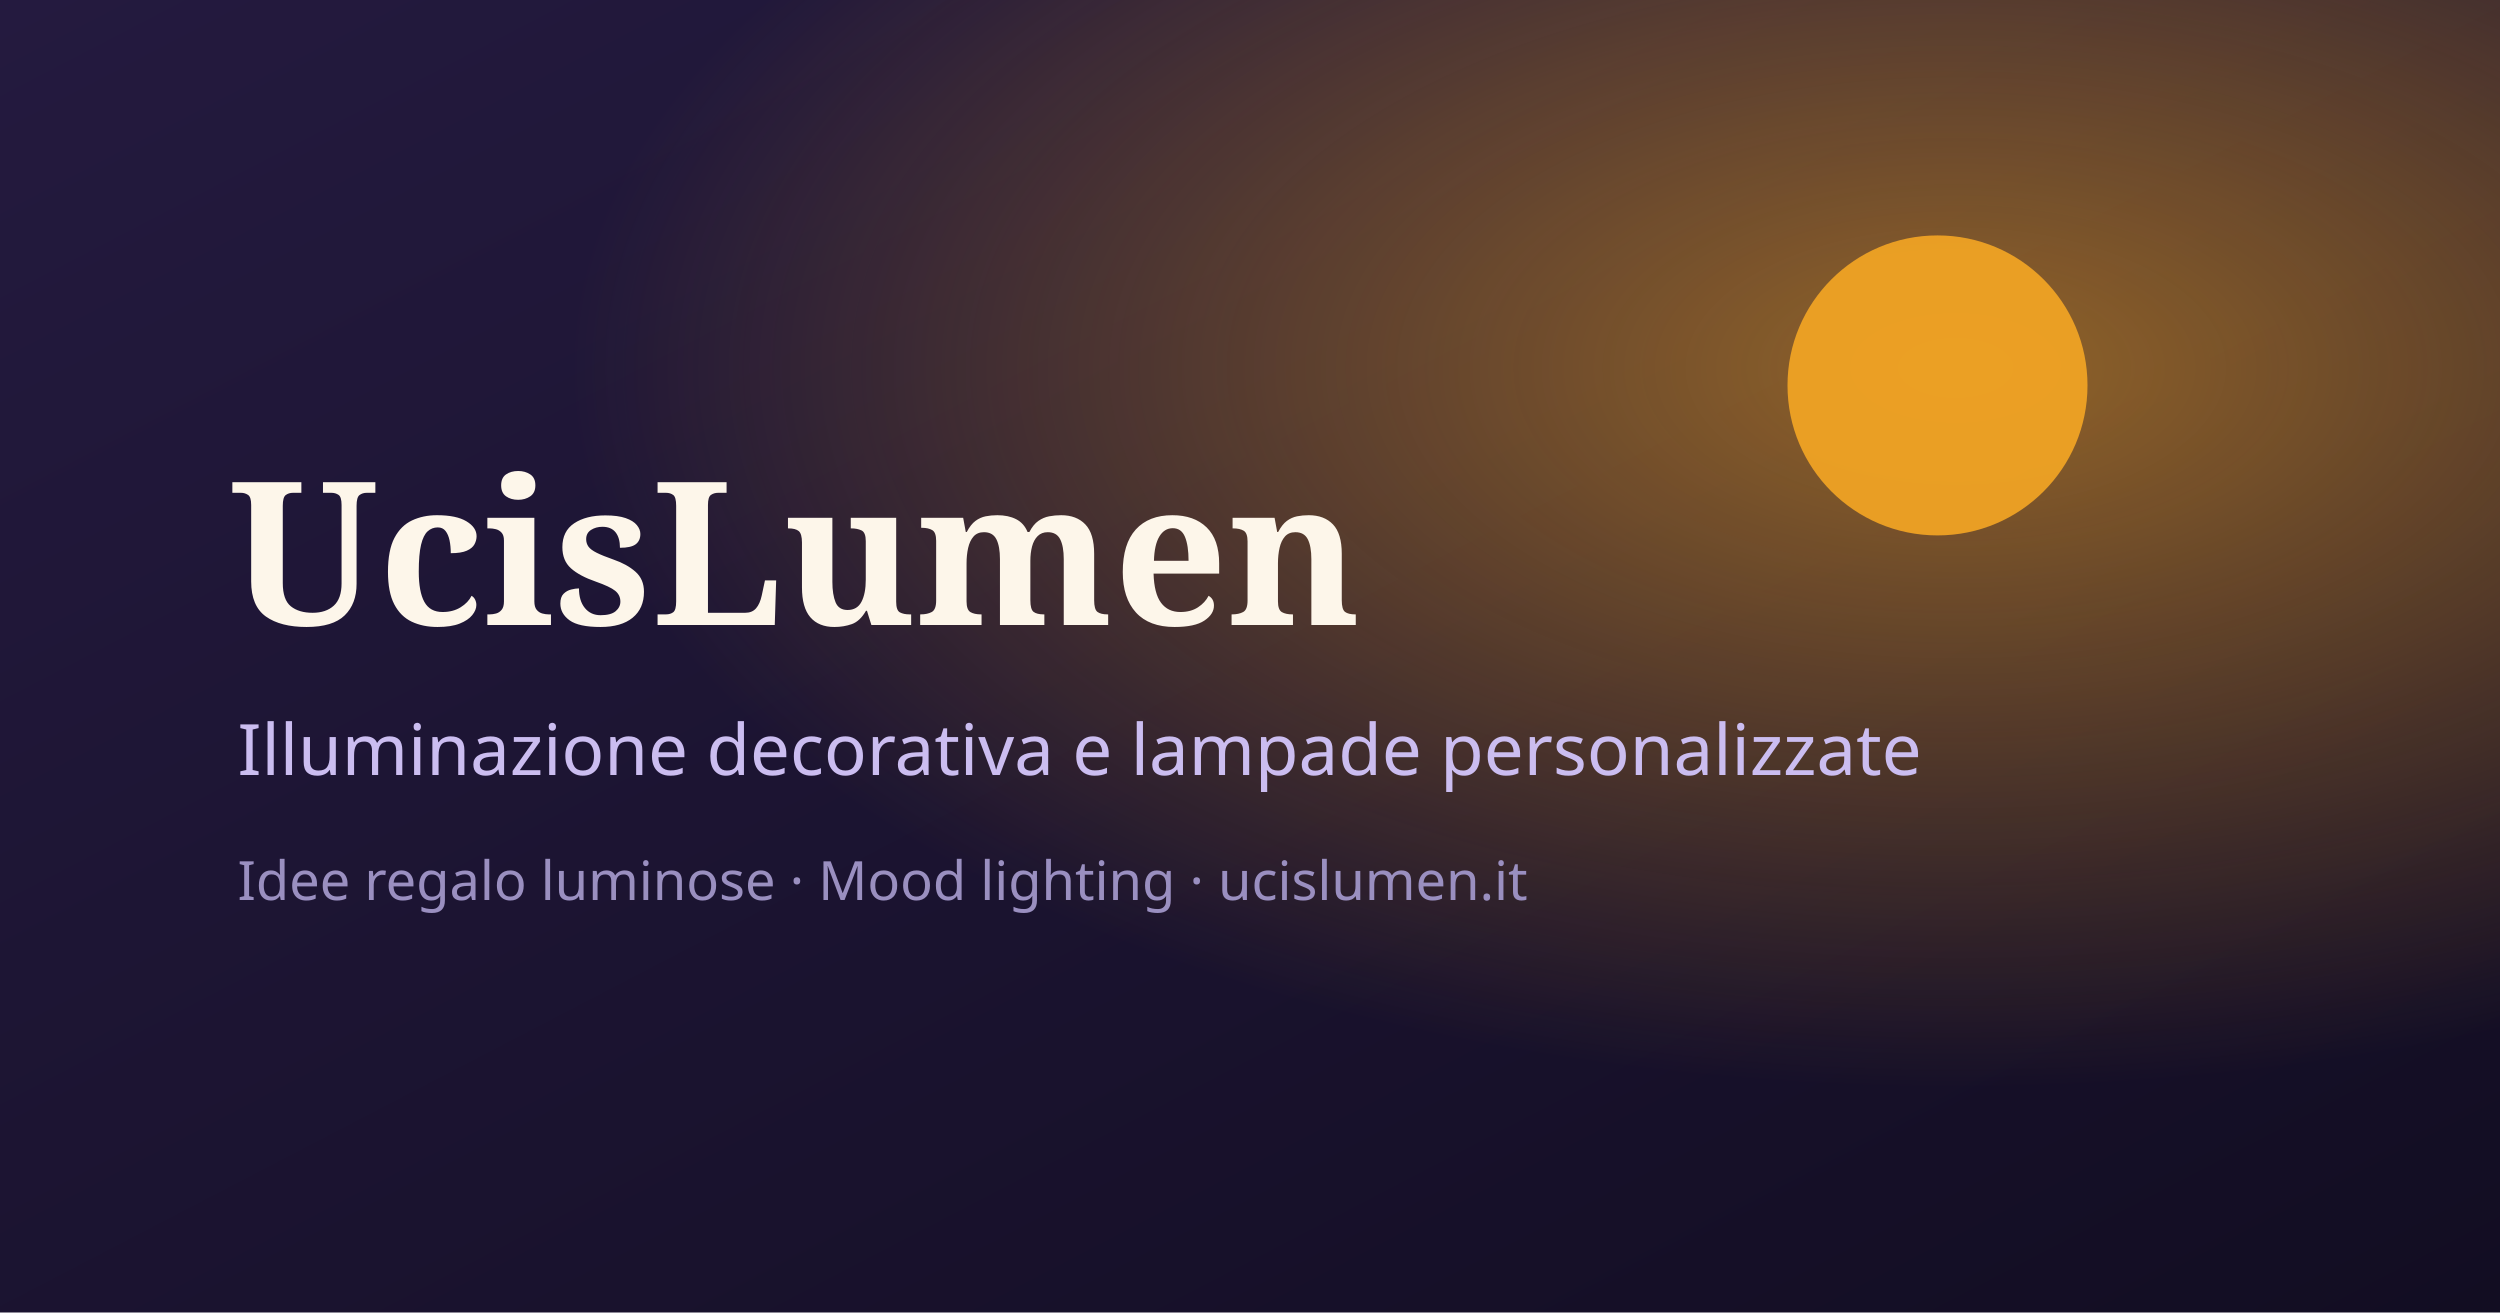
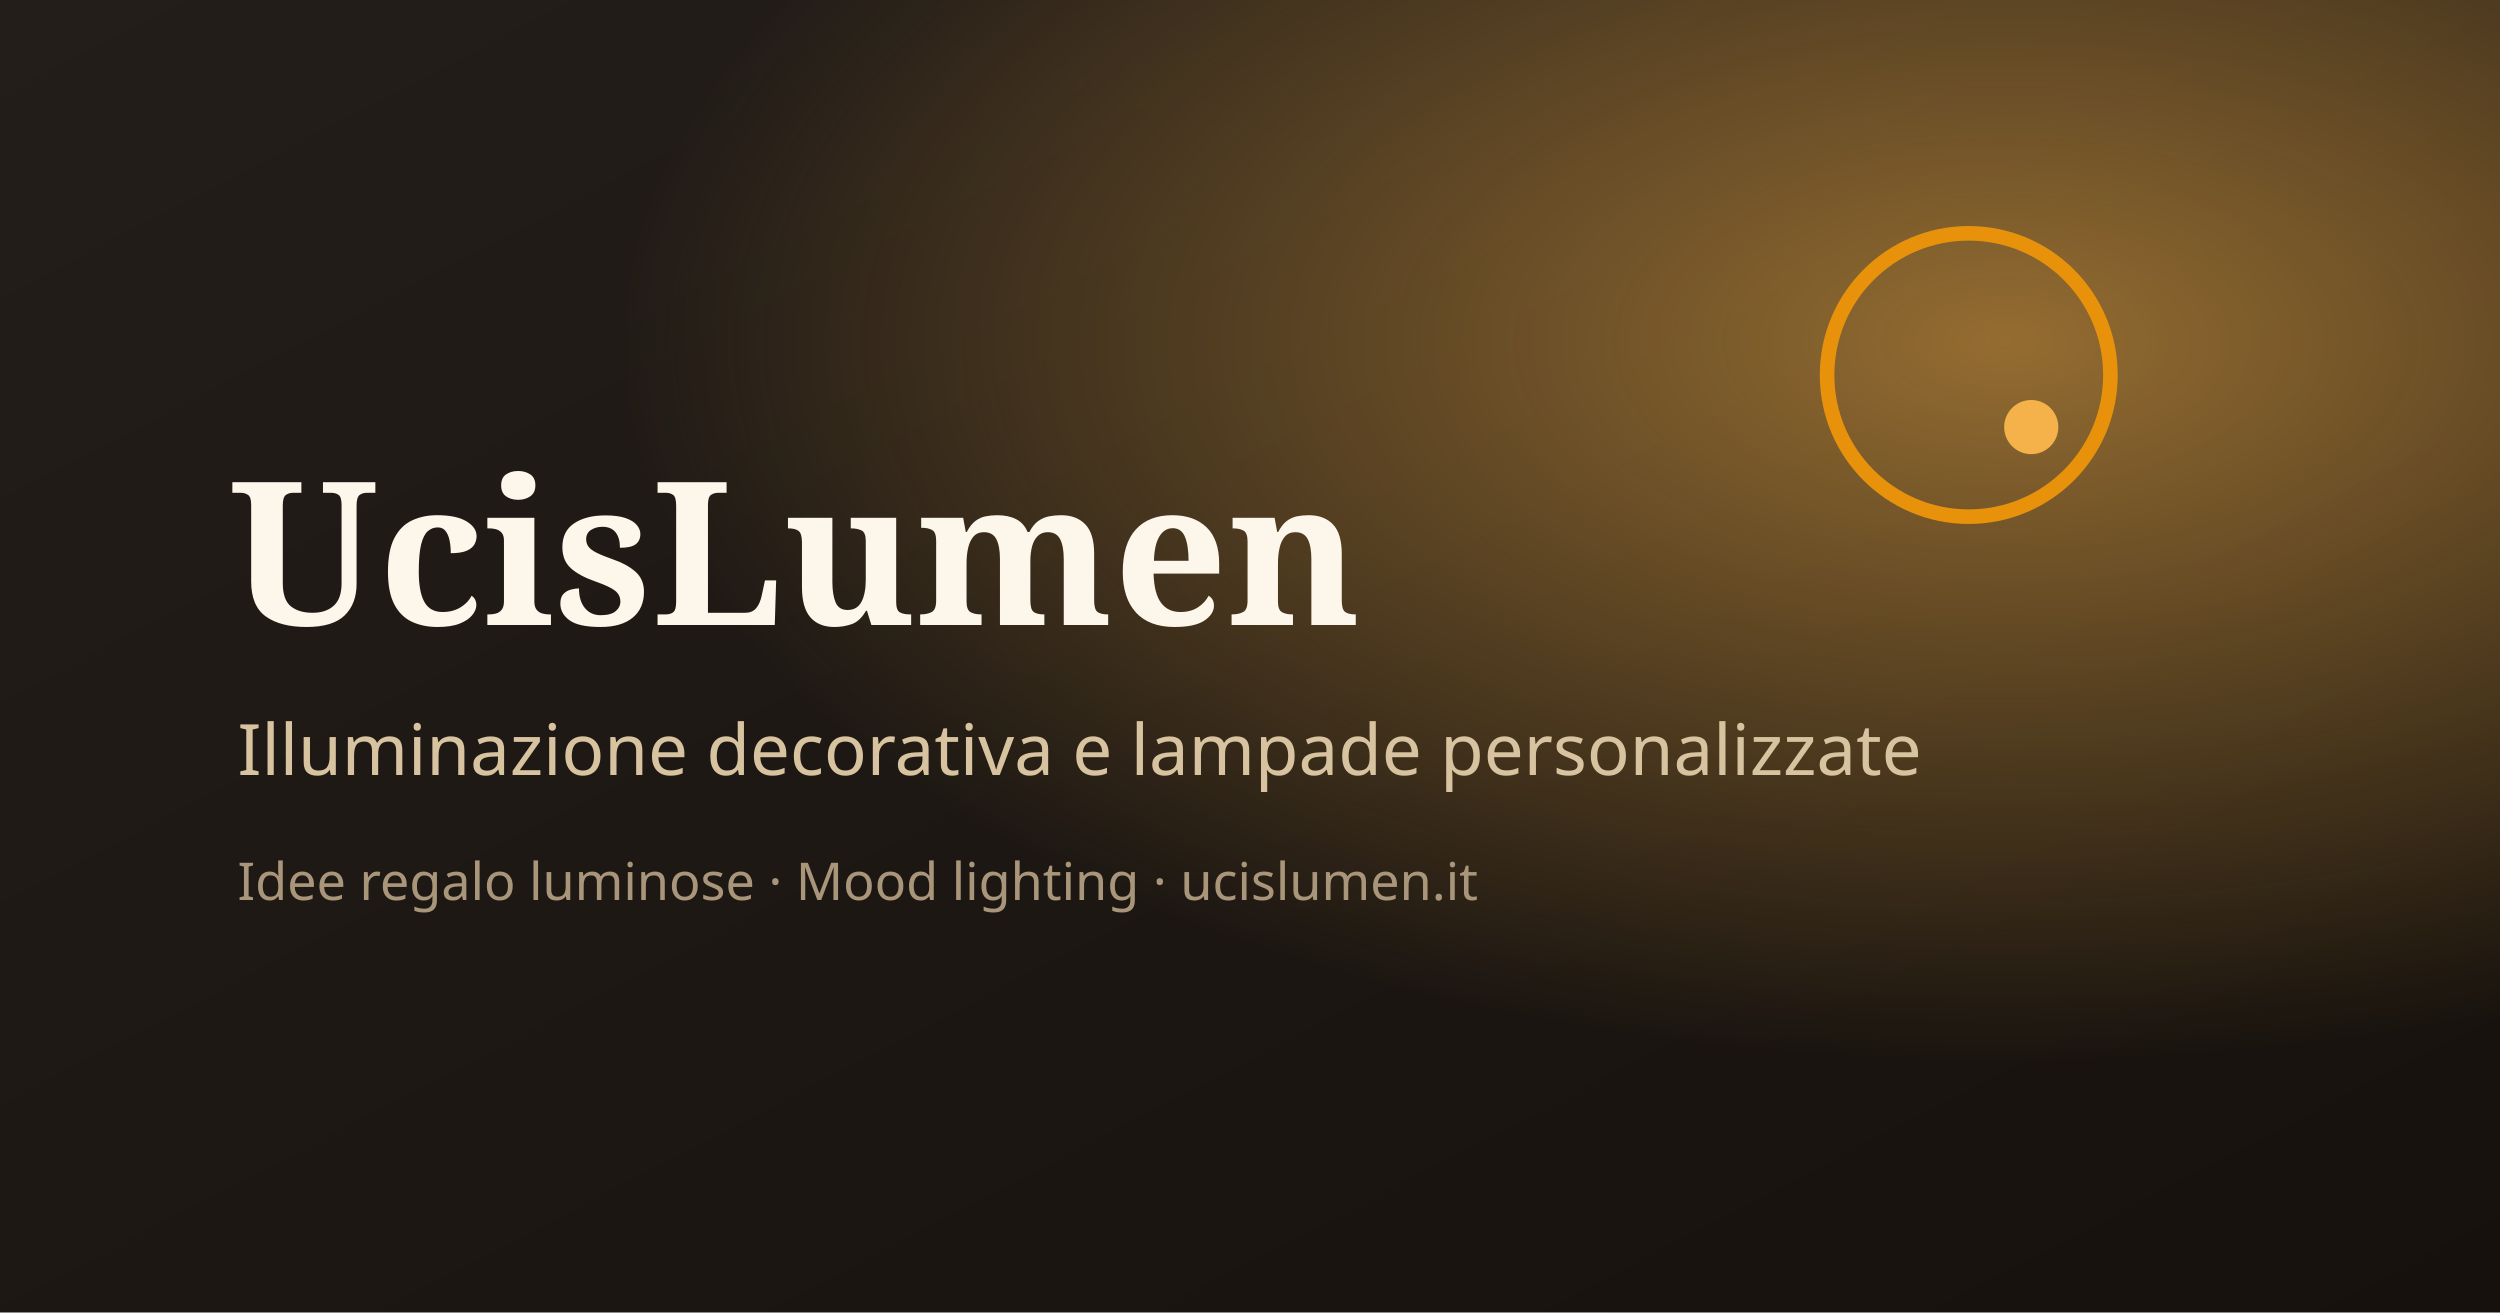
<svg xmlns="http://www.w3.org/2000/svg" viewBox="0 0 1200 630" role="img" aria-label="UcisLumen">
  <defs>
    <linearGradient id="b" x1="0" y1="0" x2="1" y2="1">
-       <stop offset="0%" stop-color="#241a3f" />
-       <stop offset="100%" stop-color="#120d22" />
+       <stop offset="0%" stop-color="#241E1A" />
+       <stop offset="100%" stop-color="#16110C" />
    </linearGradient>
-     <radialGradient id="glow" cx="78%" cy="28%" r="55%">
-       <stop offset="0%" stop-color="#f5a623" stop-opacity="0.55" />
-       <stop offset="100%" stop-color="#f5a623" stop-opacity="0" />
+     <radialGradient id="glow" cx="80%" cy="26%" r="55%">
+       <stop offset="0%" stop-color="#F6B24A" stop-opacity="0.55" />
+       <stop offset="100%" stop-color="#F6B24A" stop-opacity="0" />
    </radialGradient>
  </defs>
  <rect width="1200" height="630" fill="url(#b)" />
  <rect width="1200" height="630" fill="url(#glow)" />
-   <circle cx="930" cy="185" r="72" fill="#f5a623" opacity="0.9" />
-   <text x="110" y="300" font-family="Georgia, serif" font-size="96" font-weight="700" fill="#fdf6ea">UcisLumen</text>
-   <text x="114" y="372" font-family="sans-serif" font-size="34" fill="#cbbdf0">Illuminazione decorativa e lampade personalizzate</text>
-   <text x="114" y="432" font-family="sans-serif" font-size="26" fill="#9a8fc0">Idee regalo luminose · Mood lighting · ucislumen.it</text>
+   <circle cx="945" cy="180" r="68" fill="none" stroke="#E8920C" stroke-width="7" />
+   <circle cx="975" cy="205" r="13" fill="#F6B24A" />
+   <text x="110" y="300" font-family="Georgia, serif" font-size="96" font-weight="700" fill="#FDF6EA">UcisLumen</text>
+   <text x="114" y="372" font-family="sans-serif" font-size="34" fill="#D8C3A0">Illuminazione decorativa e lampade personalizzate</text>
+   <text x="114" y="432" font-family="sans-serif" font-size="25" fill="#A99579">Idee regalo luminose · Mood lighting · ucislumen.it</text>
</svg>
